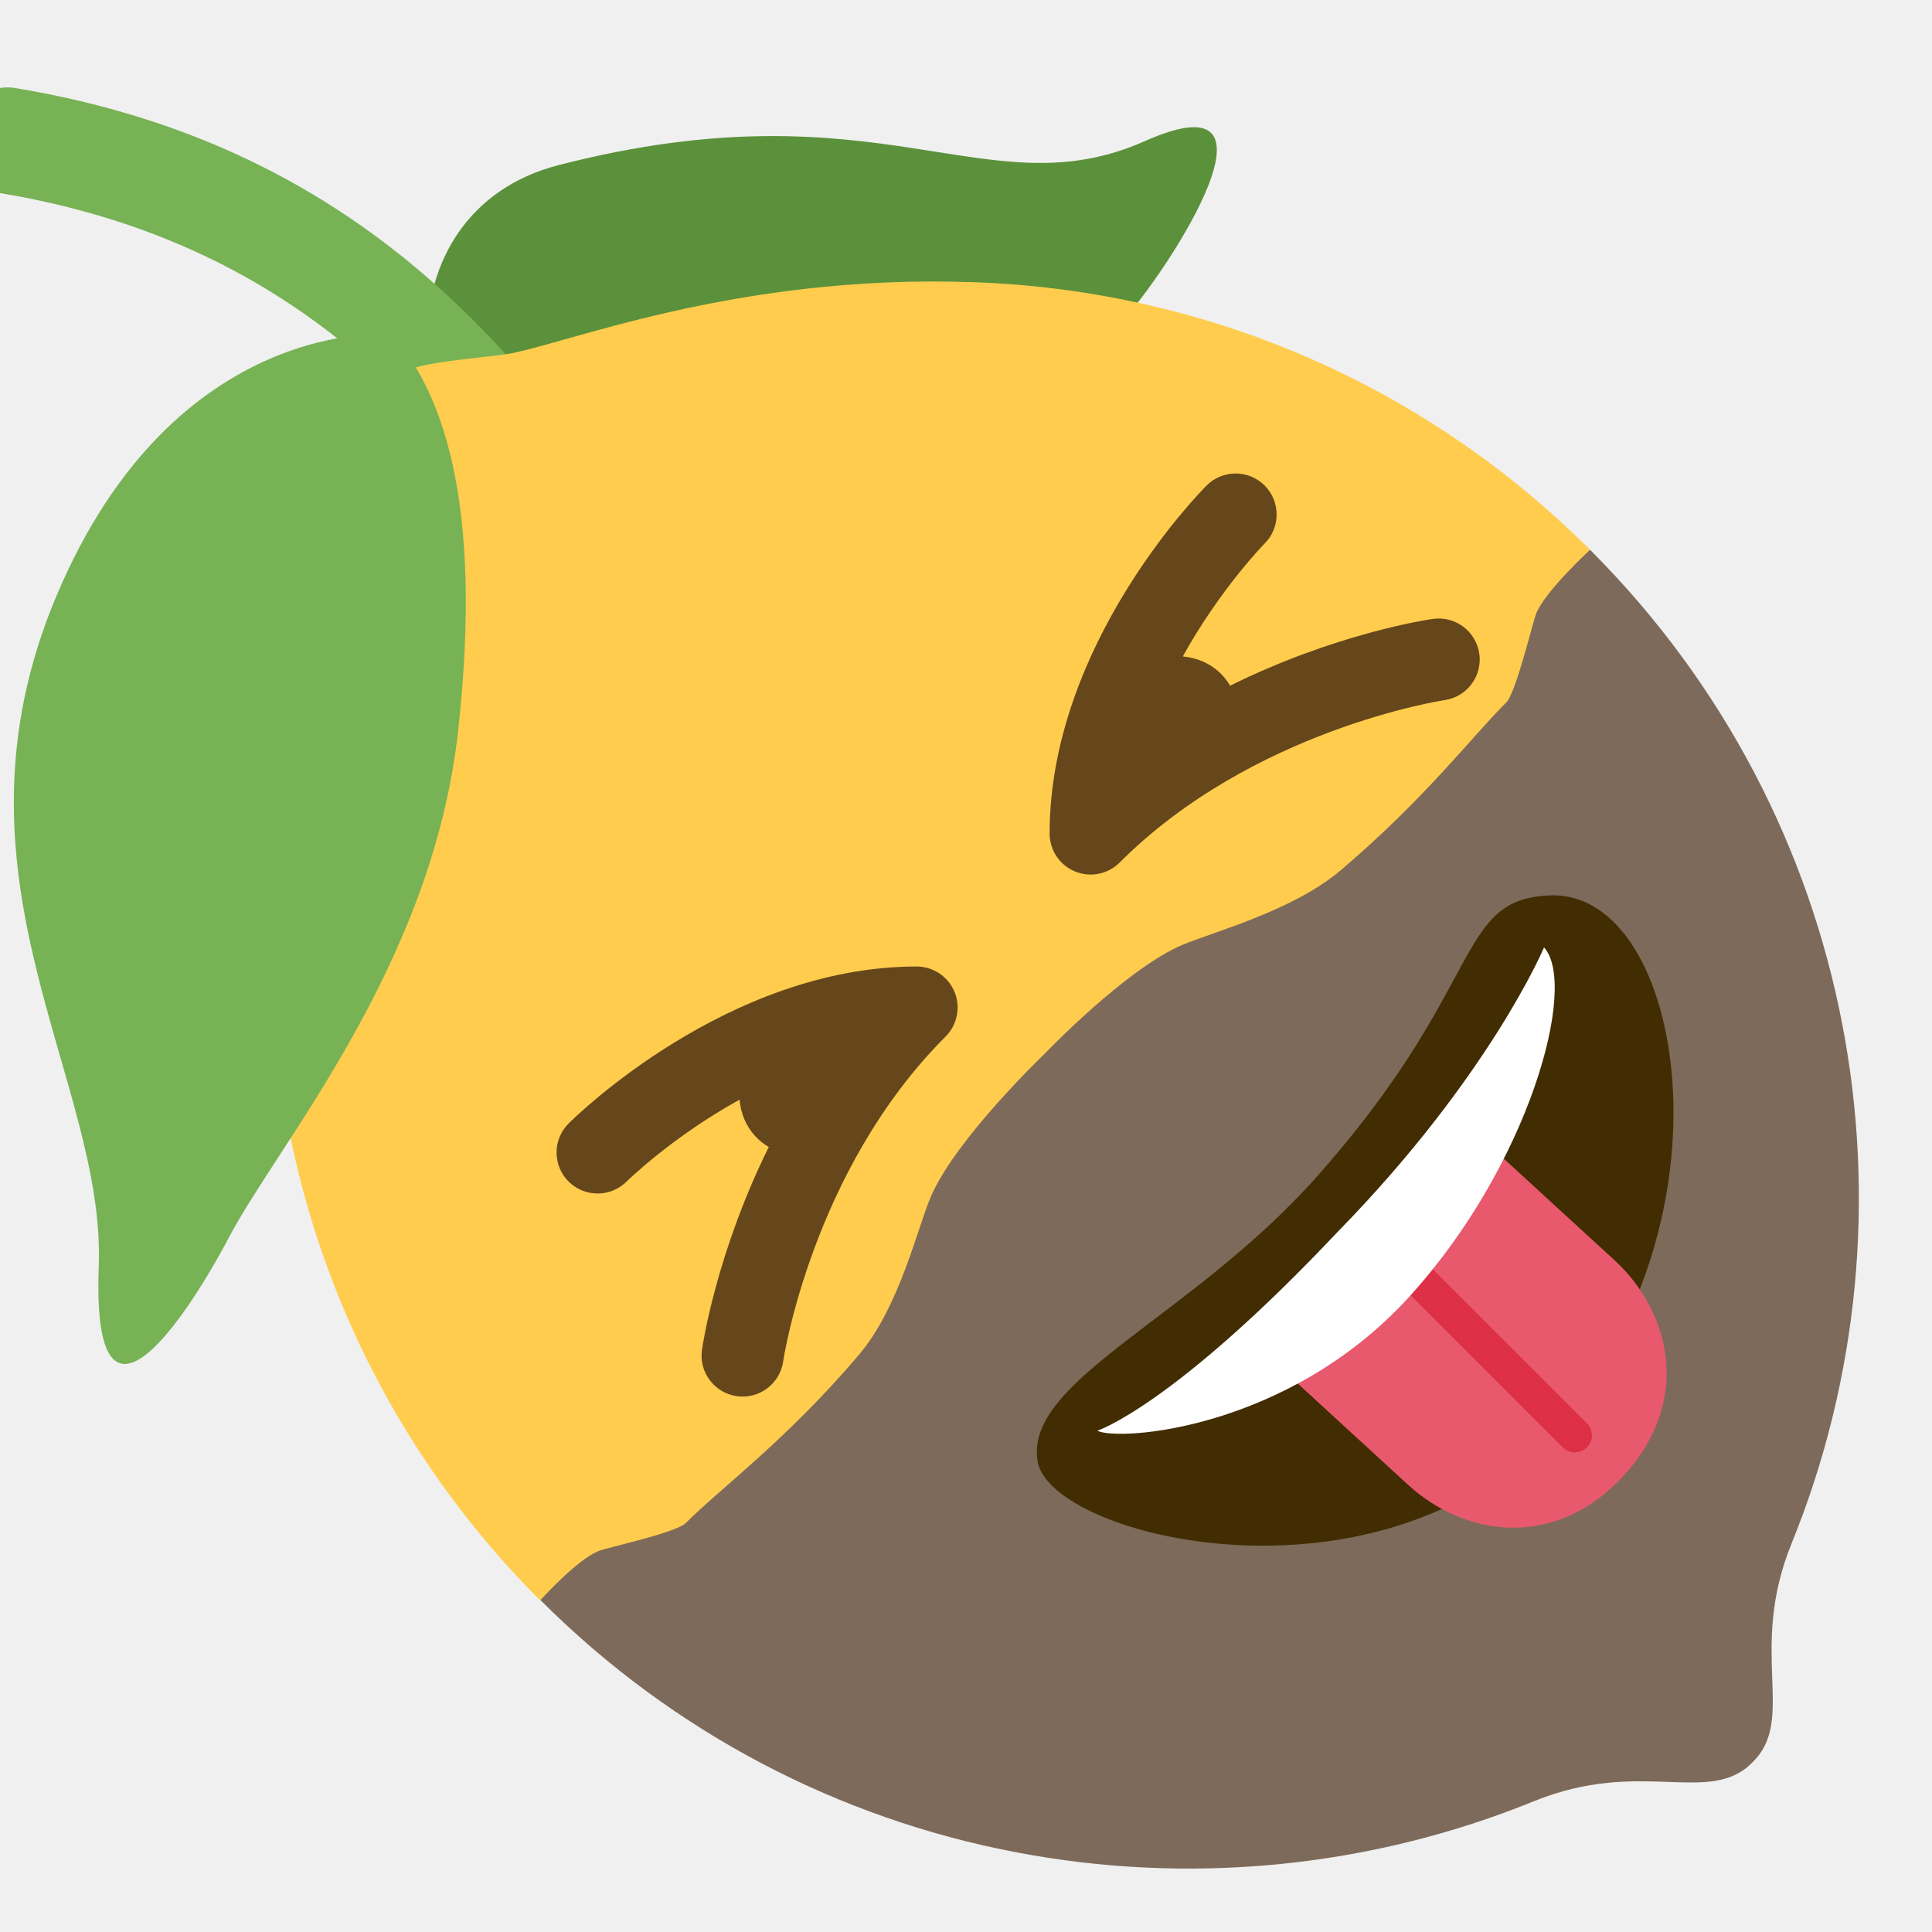
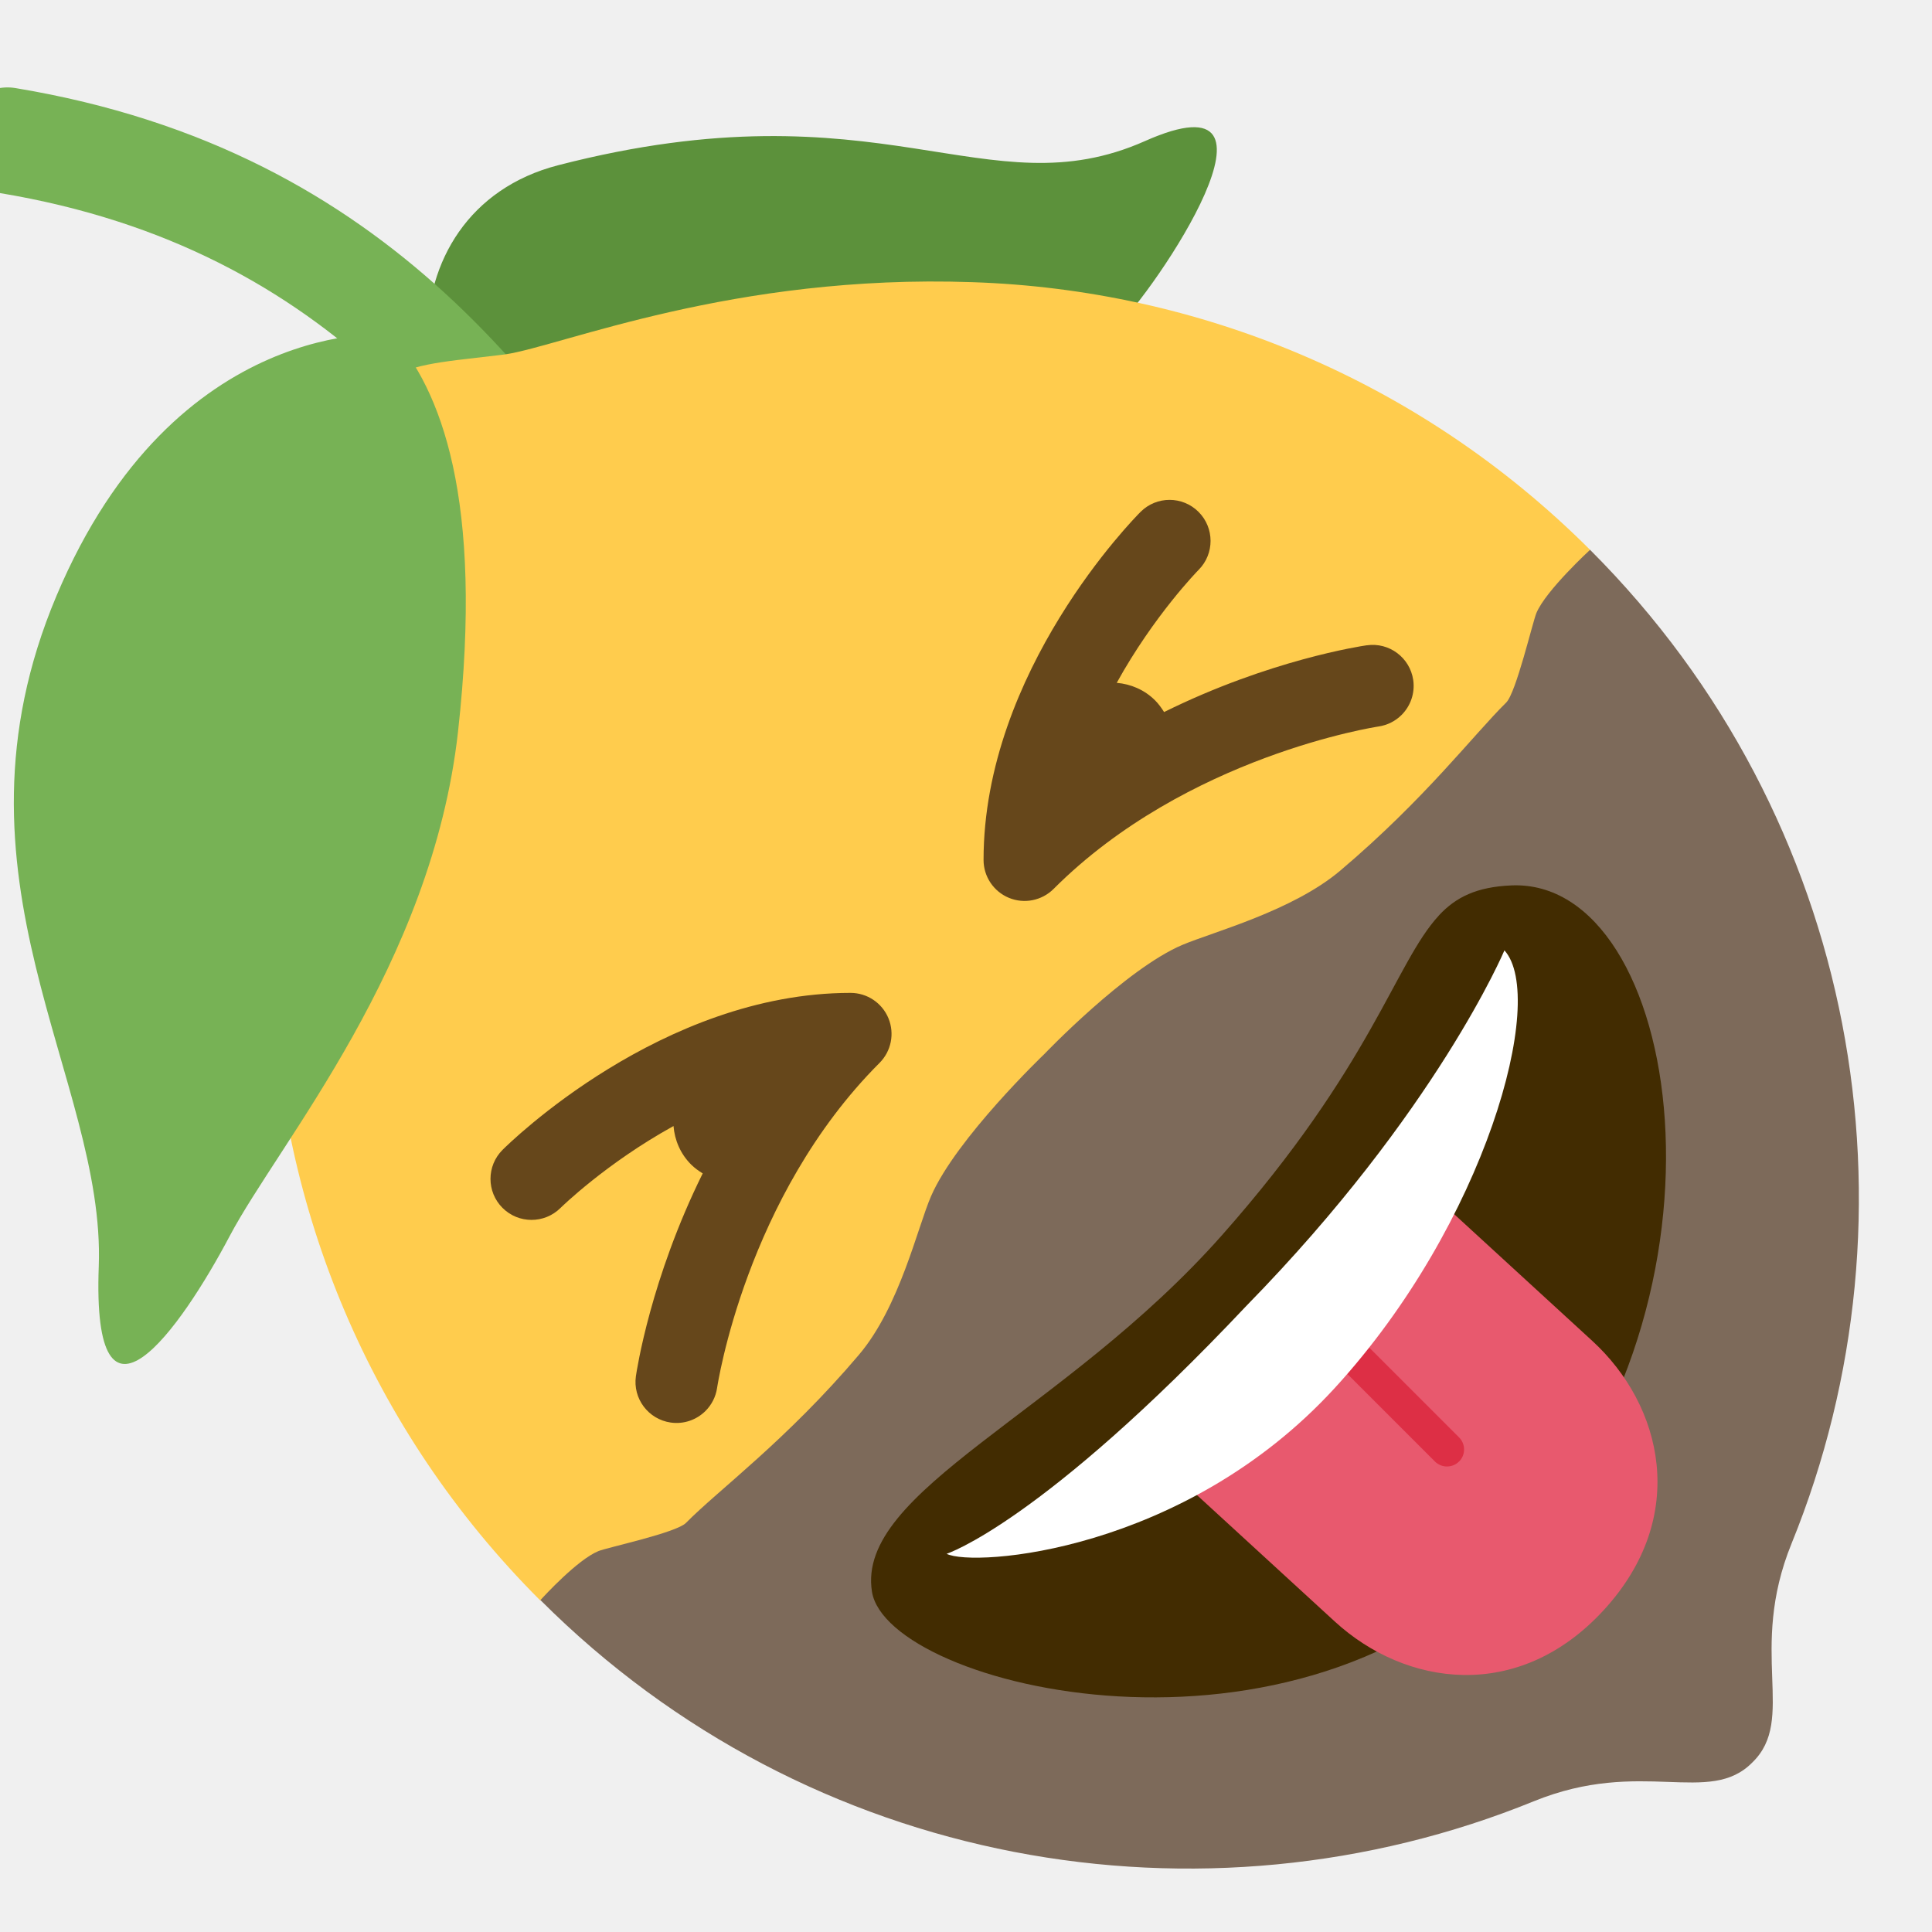
- <svg xmlns="http://www.w3.org/2000/svg" width="256" height="256" viewBox="0 0 67.733 67.733" version="1.1" id="svg8">
+ <svg xmlns="http://www.w3.org/2000/svg" id="svg8" version="1.1" viewBox="0 0 67.733 67.733" height="256" width="256">
  <defs id="defs2" />
-   <g id="layer1" style="display:inline" transform="translate(0,-229.2667)">
-     <g transform="matrix(0.2614815,0,0,0.2614815,-1.507739,230.2152)" style="clip-rule:evenodd;fill-rule:evenodd;stroke-linejoin:round;stroke-miterlimit:2" id="Artboard11">
-       <g id="tilted" transform="matrix(0.143973,-1.0826,1.04467,0.140946,-26.7611,237.17)">
-         <g id="Back-leaf" transform="matrix(1.12567,6.30636,-6.42053,1.1515,220.143,-2.15814)">
-           <path d="m 11.405,3.339 c 6.48,-1.275 8.453,1.265 11.655,0.084 3.202,-1.181 0.093,2.82 -0.745,3.508 -0.84,0.688 -8.141,4.809 -11.307,3.298 C 7.842,8.718 7.826,4.043 11.405,3.339 Z" style="fill:#5c913b;fill-rule:nonzero" id="path3" />
+   <g transform="translate(0,-229.2667)" style="display:inline" id="layer1">
+     <g id="Artboard11" style="clip-rule:evenodd;fill-rule:evenodd;stroke-linejoin:round;stroke-miterlimit:2" transform="matrix(0.2614815,0,0,0.2614815,-1.507739,230.2152)">
+       <g transform="matrix(0.143973,-1.0826,1.04467,0.140946,-26.7611,237.17)" id="tilted">
+         <g transform="matrix(1.12567,6.30636,-6.42053,1.1515,220.143,-2.15814)" id="Back-leaf">
+           <path id="path3" style="fill:#5c913b;fill-rule:nonzero" d="m 11.405,3.339 c 6.48,-1.275 8.453,1.265 11.655,0.084 3.202,-1.181 0.093,2.82 -0.745,3.508 -0.84,0.688 -8.141,4.809 -11.307,3.298 C 7.842,8.718 7.826,4.043 11.405,3.339 Z" />
        </g>
-         <g id="Stem" transform="matrix(1.23169,6.28526,-6.39994,1.26745,217.08,-5.05983)">
-           <path d="M 15.001,16 C 14.697,16 14.396,15.862 14.2,15.6 13.513,14.684 12.892,13.645 12.235,12.544 9.967,8.749 7.396,4.446 0.783,2.976 0.244,2.856 -0.096,2.322 0.024,1.783 0.144,1.243 0.678,0.905 1.217,1.024 8.671,2.68 11.599,7.581 13.952,11.519 c 0.63,1.054 1.224,2.049 1.848,2.881 0.332,0.442 0.242,1.069 -0.2,1.4 -0.18,0.135 -0.39,0.2 -0.599,0.2 z" style="fill:#77b255;fill-rule:nonzero" id="path6" />
+         <g transform="matrix(1.23169,6.28526,-6.39994,1.26745,217.08,-5.05983)" id="Stem">
+           <path id="path6" style="fill:#77b255;fill-rule:nonzero" d="M 15.001,16 C 14.697,16 14.396,15.862 14.2,15.6 13.513,14.684 12.892,13.645 12.235,12.544 9.967,8.749 7.396,4.446 0.783,2.976 0.244,2.856 -0.096,2.322 0.024,1.783 0.144,1.243 0.678,0.905 1.217,1.024 8.671,2.68 11.599,7.581 13.952,11.519 c 0.63,1.054 1.224,2.049 1.848,2.881 0.332,0.442 0.242,1.069 -0.2,1.4 -0.18,0.135 -0.39,0.2 -0.599,0.2 z" />
        </g>
        <g id="Base">
-           <g id="Lemon" transform="matrix(0.931358,0.737331,-0.70992,0.963526,99.025,-88.8077)">
-             <path d="m 127.632,51.26 c 0.228,-0.002 0.447,0.01 0.659,0.033 3.224,0.297 5.774,2.596 10.489,6.306 l 0.748,0.585 c 4.864,3.588 22.843,10.899 39.966,29.264 l 0.006,0.007 c 16.077,17.168 25.933,40.252 25.946,65.624 C 205.446,153.081 189,171 189,171 c 0,19 -32.982,61 -61.5,61 C 98.982,232 67,191 67,171 L 49.746,153.13 c 0,-25.393 9.858,-48.496 25.946,-65.675 l 0.006,-0.007 C 92.822,69.083 110.8,61.772 115.664,58.184 l 0.748,-0.585 c 4.715,-3.71 7.265,-6.009 10.489,-6.306 0.213,-0.024 0.432,-0.035 0.659,-0.033 h 0.036 z" style="fill:#ffcc4d" id="path9" />
+           <g transform="matrix(0.931358,0.737331,-0.70992,0.963526,99.025,-88.8077)" id="Lemon">
+             <path id="path9" style="fill:#ffcc4d" d="m 127.632,51.26 c 0.228,-0.002 0.447,0.01 0.659,0.033 3.224,0.297 5.774,2.596 10.489,6.306 l 0.748,0.585 c 4.864,3.588 22.843,10.899 39.966,29.264 l 0.006,0.007 c 16.077,17.168 25.933,40.252 25.946,65.624 C 205.446,153.081 189,171 189,171 c 0,19 -32.982,61 -61.5,61 C 98.982,232 67,191 67,171 L 49.746,153.13 c 0,-25.393 9.858,-48.496 25.946,-65.675 l 0.006,-0.007 C 92.822,69.083 110.8,61.772 115.664,58.184 l 0.748,-0.585 c 4.715,-3.71 7.265,-6.009 10.489,-6.306 0.213,-0.024 0.432,-0.035 0.659,-0.033 h 0.036 z" />
          </g>
-           <g id="Shape" transform="matrix(0.931358,0.737331,-0.70992,0.963526,99.025,-88.8077)">
-             <path d="m 49.785,153.128 c 0.504,-0.025 5.745,-0.256 7.931,0.665 0.952,0.401 7.122,4.412 8.584,4.4 4.786,-0.04 13.608,1.327 25.295,0.358 6.58,-0.545 13.782,-5.106 17.085,-6.409 6.149,-2.425 18.916,-2.138 18.916,-2.138 0,0 12.364,-0.283 18.346,2.141 3.213,1.302 10.674,5.654 17.216,6.198 11.62,0.965 19.961,-0.197 24.744,-0.158 1.462,0.012 7.91,-4 8.89,-4.402 2.359,-0.966 8.622,-0.705 8.654,-0.704 v 0.051 c 0,39.821 -24.244,74.012 -58.732,88.55 -11.265,4.749 -12.607,13.411 -19.115,13.319 -6.48,0.061 -7.837,-8.579 -19.081,-13.319 C 74.029,227.142 49.785,192.95 49.785,153.13 Z" style="fill:#7d6a5a" id="path12" />
+           <g transform="matrix(0.931358,0.737331,-0.70992,0.963526,99.025,-88.8077)" id="Shape">
+             <path id="path12" style="fill:#7d6a5a" d="m 49.785,153.128 c 0.504,-0.025 5.745,-0.256 7.931,0.665 0.952,0.401 7.122,4.412 8.584,4.4 4.786,-0.04 13.608,1.327 25.295,0.358 6.58,-0.545 13.782,-5.106 17.085,-6.409 6.149,-2.425 18.916,-2.138 18.916,-2.138 0,0 12.364,-0.283 18.346,2.141 3.213,1.302 10.674,5.654 17.216,6.198 11.62,0.965 19.961,-0.197 24.744,-0.158 1.462,0.012 7.91,-4 8.89,-4.402 2.359,-0.966 8.622,-0.705 8.654,-0.704 v 0.051 c 0,39.821 -24.244,74.012 -58.732,88.55 -11.265,4.749 -12.607,13.411 -19.115,13.319 -6.48,0.061 -7.837,-8.579 -19.081,-13.319 C 74.029,227.142 49.785,192.95 49.785,153.13 Z" />
          </g>
        </g>
-         <g transform="matrix(1.13833,6.30395,-6.41818,1.16534,221.153,-3.96215)" id="g19">
+         <g id="g19" transform="matrix(1.13833,6.30395,-6.41818,1.16534,221.153,-3.96215)">
          <g id="Front-leaf">
-             <path d="m 8.208,6.583 c 0,0 -4.27,-0.59 -6.857,4.599 -2.587,5.188 0.582,9.125 0.29,12.653 C 1.348,27.365 3.207,25.1 4.262,23.39 5.317,21.68 8.492,18.495 9.2,14.121 9.907,9.745 9.13,7.663 8.208,6.583 Z" style="fill:#77b255;fill-rule:nonzero" id="path16" />
+             <path id="path16" style="fill:#77b255;fill-rule:nonzero" d="m 8.208,6.583 c 0,0 -4.27,-0.59 -6.857,4.599 -2.587,5.188 0.582,9.125 0.29,12.653 C 1.348,27.365 3.207,25.1 4.262,23.39 5.317,21.68 8.492,18.495 9.2,14.121 9.907,9.745 9.13,7.663 8.208,6.583 Z" />
          </g>
        </g>
      </g>
    </g>
-     <ellipse style="display:none;opacity:1;fill:#684601;fill-opacity:1;stroke:none;stroke-width:0.574;stroke-miterlimit:4;stroke-dasharray:1.149, 0.574;stroke-dashoffset:0;stroke-opacity:0.949;paint-order:normal" id="path4607" cx="-180.534" cy="202.046" rx="4.593" ry="5.721" transform="rotate(-47.50413)" />
-     <ellipse style="display:none;opacity:1;fill:#684601;fill-opacity:1;stroke:none;stroke-width:0.574;stroke-miterlimit:4;stroke-dasharray:1.149, 0.574;stroke-dashoffset:0;stroke-opacity:0.949;paint-order:normal" id="path4607-3" cx="-157.747" cy="201.466" rx="4.593" ry="5.721" transform="rotate(-47.50413)" />
-     <path style="display:inline;fill:#422c01;fill-opacity:1;stroke:none;stroke-width:0.08px;stroke-linecap:butt;stroke-linejoin:miter;stroke-opacity:1" d="m 52.292,261.502 c -1.237,1.339 -1.868,4.208 -6.091,8.978 -4.441,5.015 -10.286,7.164 -9.827,10.01 0.434,2.692 11.989,5.521 18.085,-1.133 6.531,-7.129 4.653,-18.908 -0.133,-18.699 -0.96,0.042 -1.55,0.32 -2.034,0.844 z" id="path4634" />
-     <path id="path317" d="m 49.136,273.196 -0.66,0.714 c -1.987,2.067 -3.678,3.222 -3.678,3.222 l 4.572,4.194 c 1.97,1.807 5.145,2.301 7.555,-0.326 2.41,-2.627 1.644,-5.748 -0.326,-7.555 l -4.545,-4.169 c -0.898,1.5 -1.925,2.814 -2.918,3.92 z" fill="#e8596e" style="stroke-width:0.891" />
-     <path id="path319" d="m 55.634,280.011 c 0.234,-0.233 0.234,-0.612 2.2e-5,-0.846 l -5.969,-5.969 -0.85,0.842 5.972,5.972 c 0.234,0.233 0.613,0.233 0.846,-0.001 z" fill="#dd2f45" style="stroke-width:1.097" />
-     <path style="display:inline;fill:#ffffff;stroke:none;stroke-width:0.073px;stroke-linecap:butt;stroke-linejoin:miter;stroke-opacity:1" d="m 38.469,279.425 c 0.754,0.382 6.666,-0.036 10.9,-4.656 4.234,-4.621 5.969,-10.952 4.763,-12.287 0,0 -1.906,4.526 -7.237,9.973 -5.763,6.111 -8.426,6.971 -8.426,6.971 z" id="path4638" />
-     <path id="path315" d="m 50.234,250.964 c -0.202,0.029 -3.413,0.513 -7.107,2.341 -0.09,-0.143 -0.19,-0.283 -0.315,-0.409 -0.375,-0.375 -0.856,-0.573 -1.345,-0.615 1.304,-2.361 2.845,-3.935 2.872,-3.962 0.558,-0.562 0.557,-1.472 -0.005,-2.033 -0.561,-0.559 -1.469,-0.56 -2.031,0.001 -0.225,0.225 -5.504,5.581 -5.505,12.202 1.1e-4,0.582 0.35,1.106 0.888,1.329 0.536,0.223 1.156,0.099 1.567,-0.312 4.667,-4.667 11.323,-5.684 11.39,-5.694 0.319,-0.047 0.599,-0.194 0.811,-0.406 0.31,-0.31 0.474,-0.757 0.408,-1.223 -0.115,-0.786 -0.842,-1.33 -1.627,-1.218 z m -18.099,12.187 c -6.619,0 -11.977,5.28 -12.202,5.505 -0.561,0.561 -0.561,1.47 -10e-4,2.031 0.56,0.562 1.47,0.563 2.034,0.004 0.027,-0.027 1.6,-1.569 3.962,-2.872 0.041,0.49 0.239,0.971 0.614,1.346 0.125,0.125 0.264,0.226 0.41,0.314 -1.828,3.695 -2.312,6.906 -2.342,7.108 -0.113,0.786 0.434,1.514 1.22,1.627 0.466,0.067 0.912,-0.099 1.221,-0.408 0.211,-0.211 0.36,-0.492 0.406,-0.812 0.011,-0.065 1.004,-6.698 5.694,-11.388 0.411,-0.411 0.534,-1.03 0.312,-1.567 -0.223,-0.538 -0.747,-0.888 -1.329,-0.888 z" fill="#66471b" style="stroke-width:1.438" />
+     <ellipse transform="rotate(-47.50413)" ry="5.721" rx="4.593" cy="202.046" cx="-180.534" id="path4607" style="display:none;opacity:1;fill:#684601;fill-opacity:1;stroke:none;stroke-width:0.574;stroke-miterlimit:4;stroke-dasharray:1.149, 0.574;stroke-dashoffset:0;stroke-opacity:0.949;paint-order:normal" />
+     <ellipse transform="rotate(-47.50413)" ry="5.721" rx="4.593" cy="201.466" cx="-157.747" id="path4607-3" style="display:none;opacity:1;fill:#684601;fill-opacity:1;stroke:none;stroke-width:0.574;stroke-miterlimit:4;stroke-dasharray:1.149, 0.574;stroke-dashoffset:0;stroke-opacity:0.949;paint-order:normal" />
+     <path id="path4634" d="m 50.445,261.363 c -1.545,1.672 -2.332,5.254 -7.605,11.209 -5.545,6.262 -12.843,8.945 -12.27,12.499 0.541,3.361 14.969,6.893 22.581,-1.415 8.155,-8.901 5.81,-23.609 -0.167,-23.348 -1.199,0.052 -1.935,0.4 -2.54,1.054 z" style="display:inline;fill:#422c01;fill-opacity:1;stroke:none;stroke-width:0.1px;stroke-linecap:butt;stroke-linejoin:miter;stroke-opacity:1" />
+     <path style="stroke-width:1.113" fill="#e8596e" d="m 46.505,275.965 -0.824,0.892 c -2.481,2.581 -4.592,4.023 -4.592,4.023 l 5.708,5.236 c 2.46,2.257 6.425,2.873 9.433,-0.407 3.009,-3.28 2.053,-7.177 -0.407,-9.433 l -5.674,-5.205 c -1.122,1.873 -2.403,3.514 -3.644,4.894 z" id="path317" />
+     <path style="stroke-width:1.097" fill="#dd2f45" d="m 51.153,280.506 c 0.234,-0.233 0.234,-0.612 2.2e-5,-0.846 l -5.969,-5.969 -0.85,0.842 5.972,5.972 c 0.234,0.233 0.613,0.233 0.846,-10e-4 z" id="path319" />
+     <path id="path4638" d="m 33.187,283.741 c 0.942,0.477 8.323,-0.044 13.609,-5.814 5.286,-5.77 7.454,-13.674 5.947,-15.342 0,0 -2.379,5.651 -9.036,12.452 -7.195,7.63 -10.52,8.704 -10.52,8.704 z" style="display:inline;fill:#ffffff;stroke:none;stroke-width:0.091px;stroke-linecap:butt;stroke-linejoin:miter;stroke-opacity:1" />
+     <path style="stroke-width:1.438" fill="#66471b" d="m 47.918,251.889 c -0.202,0.029 -3.413,0.513 -7.107,2.341 -0.09,-0.143 -0.19,-0.283 -0.315,-0.409 -0.375,-0.375 -0.856,-0.573 -1.345,-0.615 1.304,-2.361 2.845,-3.935 2.872,-3.962 0.558,-0.562 0.557,-1.472 -0.005,-2.033 -0.561,-0.559 -1.469,-0.56 -2.031,0.001 -0.225,0.225 -5.504,5.581 -5.505,12.202 1.1e-4,0.582 0.35,1.106 0.888,1.329 0.536,0.223 1.156,0.099 1.567,-0.312 4.667,-4.667 11.323,-5.684 11.39,-5.694 0.319,-0.047 0.599,-0.194 0.811,-0.406 0.31,-0.31 0.474,-0.757 0.408,-1.223 -0.115,-0.786 -0.842,-1.33 -1.627,-1.218 z m -18.099,12.187 c -6.619,0 -11.977,5.28 -12.202,5.505 -0.561,0.561 -0.561,1.47 -10e-4,2.031 0.56,0.562 1.47,0.563 2.034,0.004 0.027,-0.027 1.6,-1.569 3.962,-2.872 0.041,0.49 0.239,0.971 0.614,1.346 0.125,0.125 0.264,0.226 0.41,0.314 -1.828,3.695 -2.312,6.906 -2.342,7.108 -0.113,0.786 0.434,1.514 1.22,1.627 0.466,0.067 0.912,-0.099 1.221,-0.408 0.211,-0.211 0.36,-0.492 0.406,-0.812 0.011,-0.065 1.004,-6.698 5.694,-11.388 0.411,-0.411 0.534,-1.03 0.312,-1.567 -0.223,-0.538 -0.747,-0.888 -1.329,-0.888 z" id="path315" />
  </g>
</svg>
